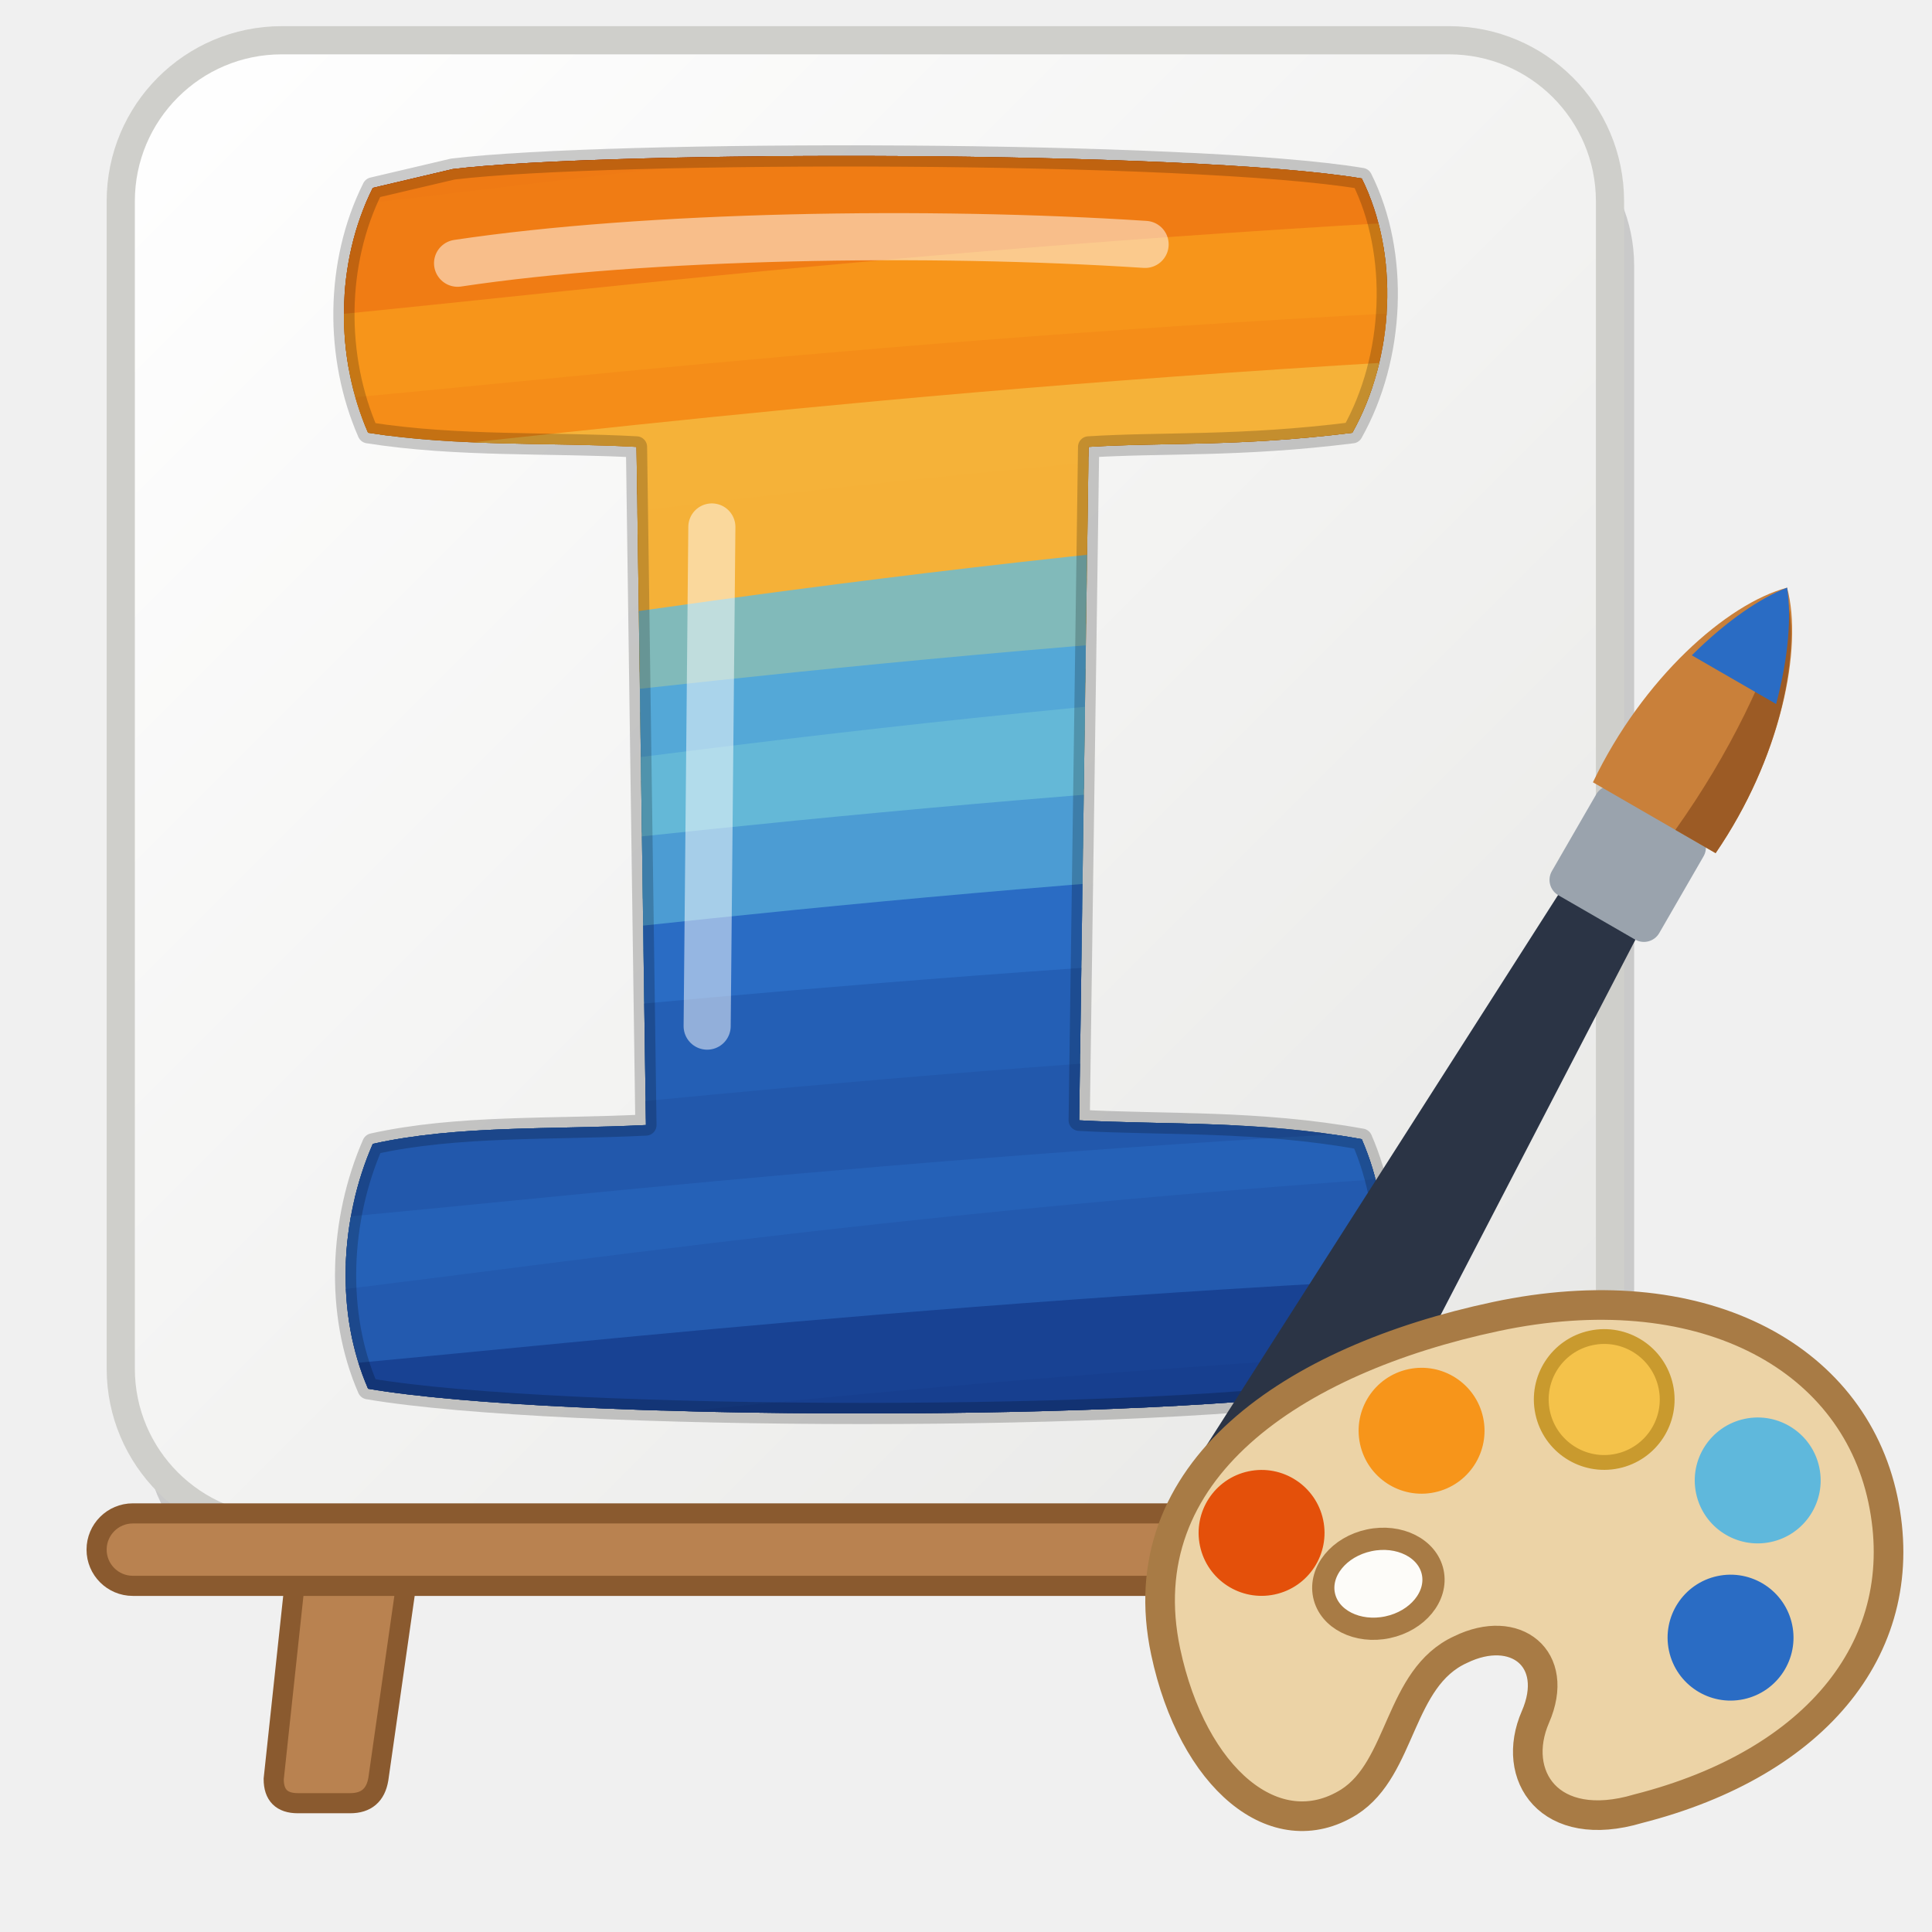
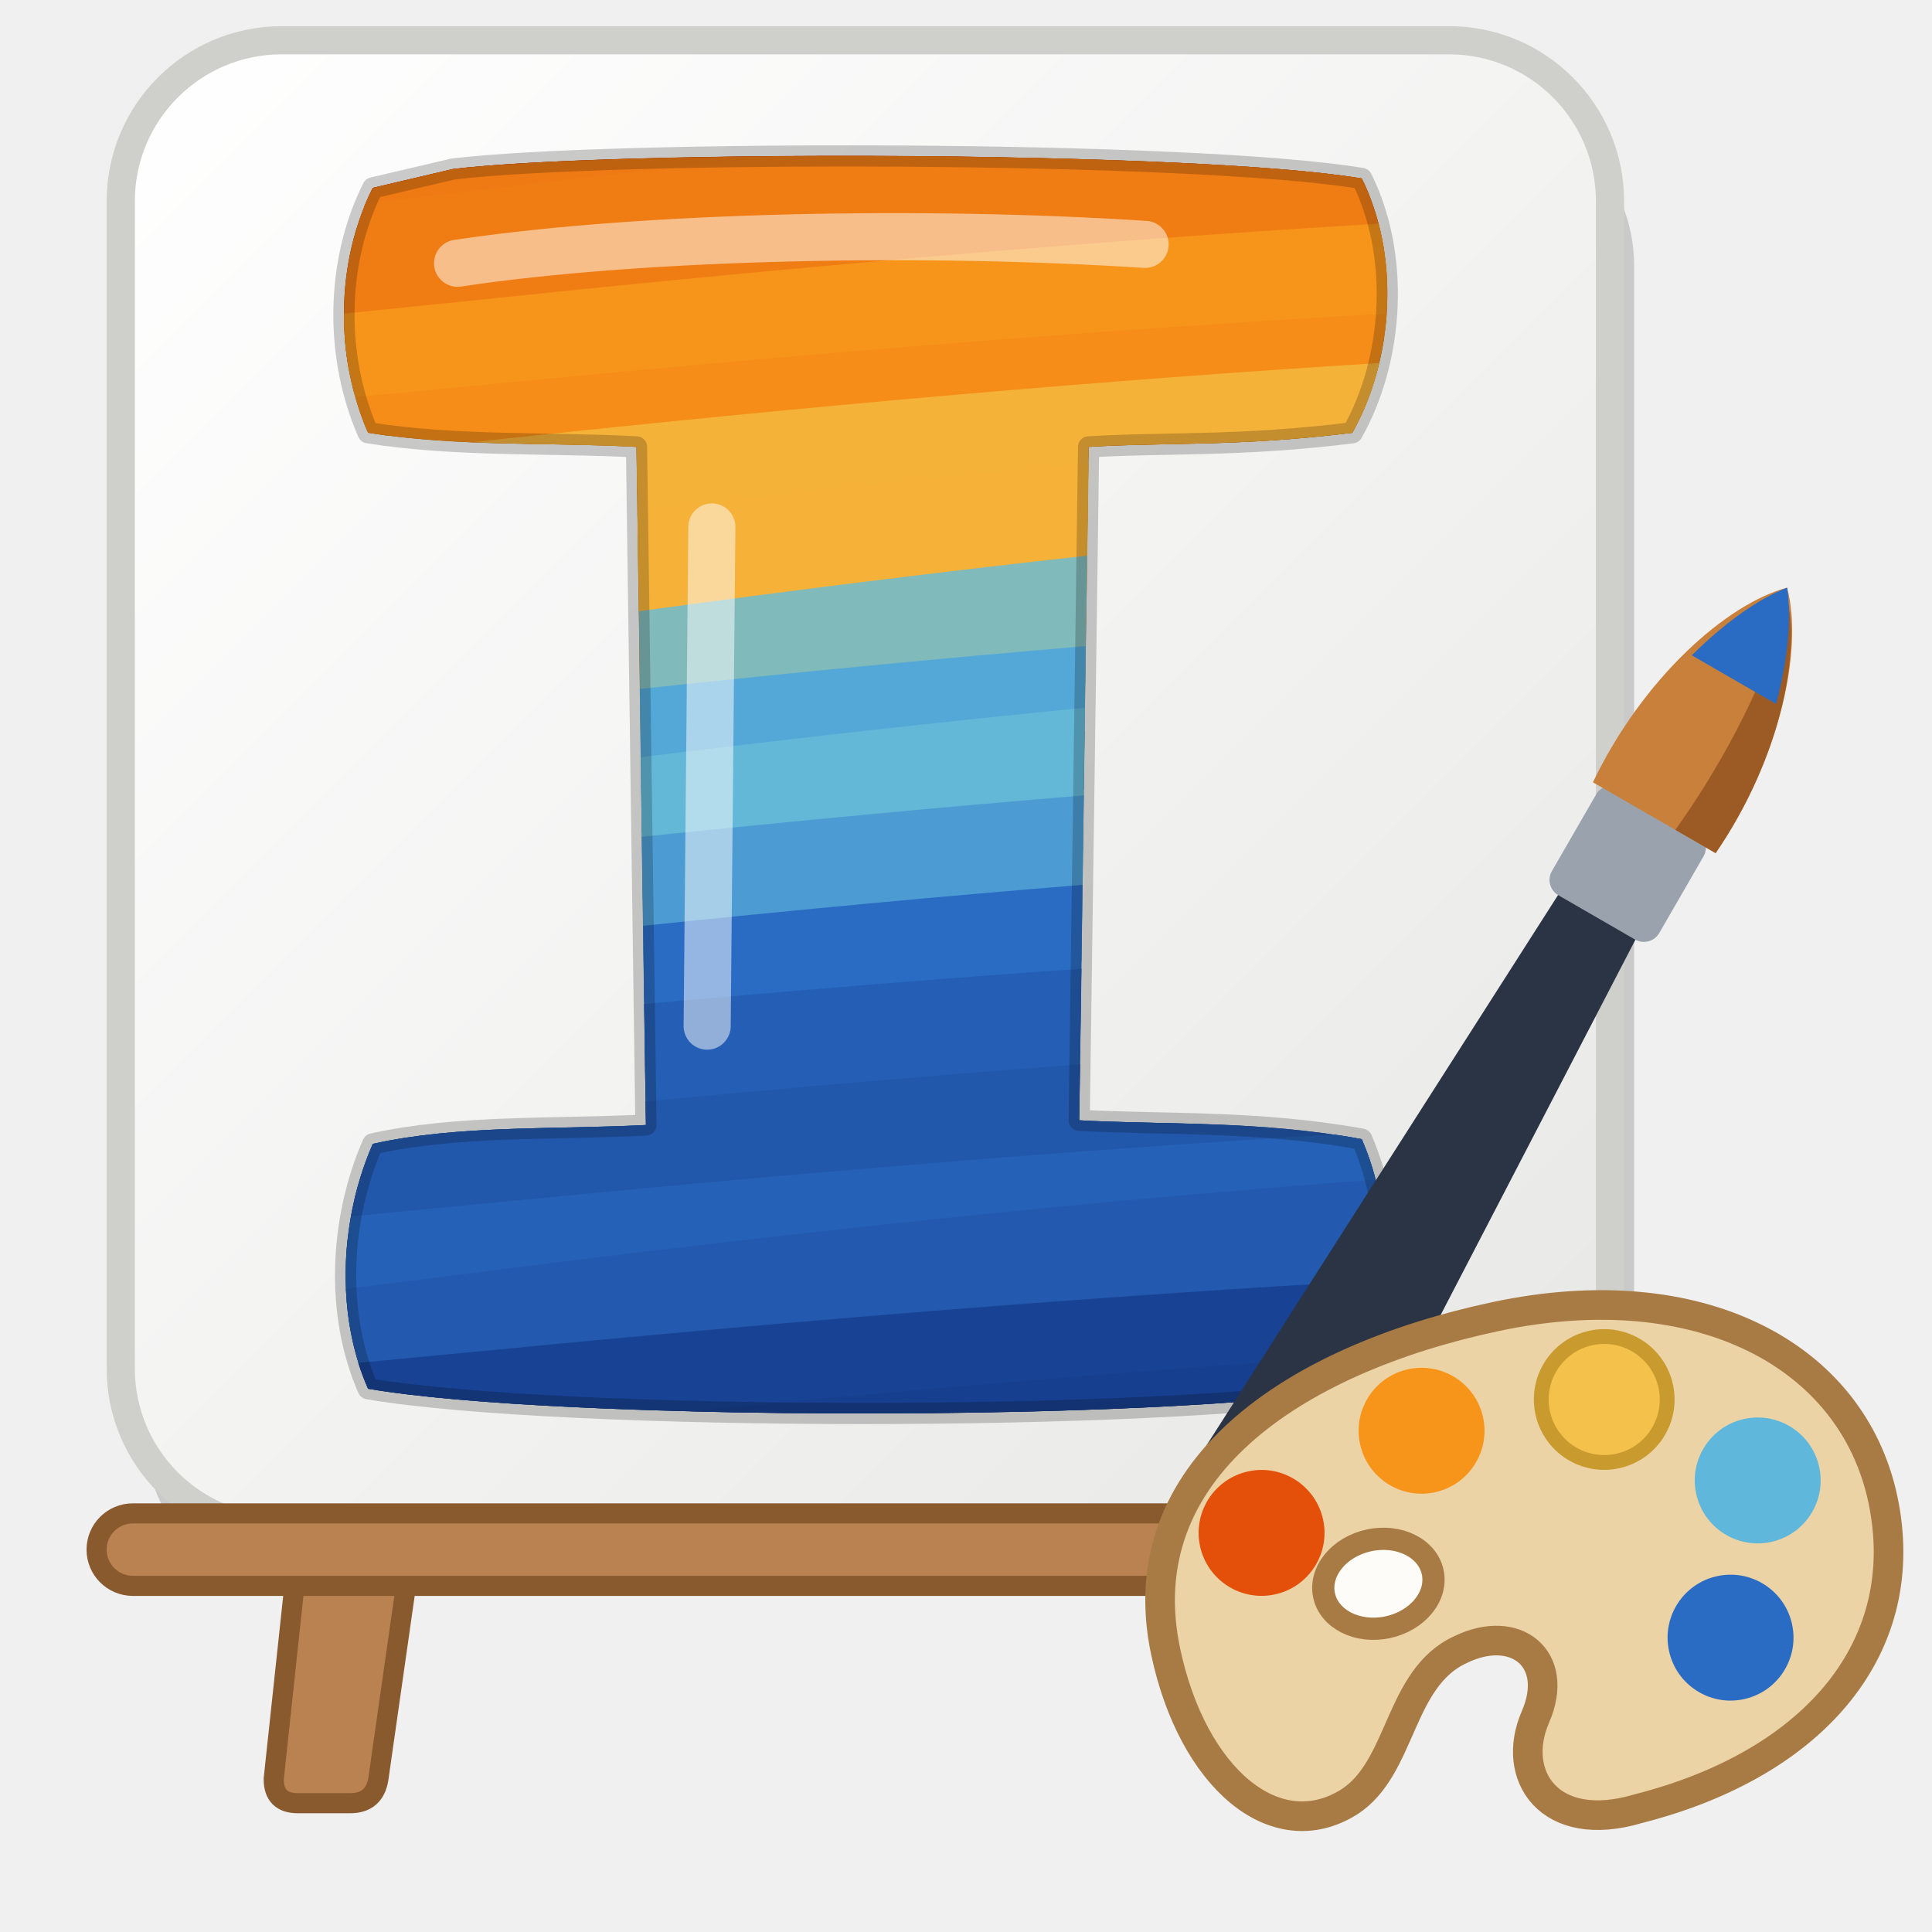
<svg xmlns="http://www.w3.org/2000/svg" viewBox="0 0 48 48" width="48" height="48">
  <defs>
    <linearGradient id="card" x1="3" y1="2" x2="41" y2="40" gradientUnits="userSpaceOnUse">
      <stop offset="0" stop-color="#fff" />
      <stop offset="1" stop-color="#e6e6e4" />
    </linearGradient>
    <linearGradient id="paint" x1="0" y1="7" x2="0" y2="33.4" gradientUnits="userSpaceOnUse">
      <stop offset="0" stop-color="#e4500a" />
      <stop offset=".22" stop-color="#f7951a" />
      <stop offset=".44" stop-color="#f4c24a" />
      <stop offset=".58" stop-color="#5fb8dc" />
      <stop offset=".8" stop-color="#2a6cc4" />
      <stop offset="1" stop-color="#173f8f" />
    </linearGradient>
-     <clipPath id="iclip">
-       <path d="M12.3 7C15.6 6.6 28 6.6 31.6 7.2c.8 1.6.7 3.8-.2 5.4-2.4.3-4 .2-5.6.3l-.2 14.3c1.8.1 3.8 0 6 .4.7 1.6.7 3.8-.1 5.3-4.1.7-16.9.7-21 0-.7-1.6-.6-3.6.1-5.2 1.8-.4 3.8-.3 5.8-.4L16.2 12.9c-1.8-.1-3.8 0-5.7-.3-.7-1.6-.7-3.6.1-5.2z" />
-     </clipPath>
  </defs>
  <rect x="3.6" y="2.6" width="37" height="37" rx="4" fill="#000" opacity=".16" />
  <rect x="3" y="1" width="37" height="37" rx="4" fill="url(#card)" stroke="#cfcfcb" stroke-width=".7" />
  <path d="M7.4 38.6h2.8l-.8 5.6q-.1.6-.7.6H7.4q-.6 0-.6-.6z" fill="#b98250" stroke="#8a5a2f" stroke-width=".5" />
  <rect x="2.4" y="37.6" width="38.2" height="1.8" rx=".9" fill="#b98250" stroke="#8a5a2f" stroke-width=".5" />
  <g transform="translate(21.43 19.41) scale(1.17) translate(-21 -20)">
    <path d="M12.3 7C15.6 6.6 28 6.6 31.6 7.2c.8 1.6.7 3.8-.2 5.4-2.4.3-4 .2-5.6.3l-.2 14.3c1.8.1 3.8 0 6 .4.7 1.6.7 3.8-.1 5.3-4.1.7-16.9.7-21 0-.7-1.6-.6-3.6.1-5.2 1.8-.4 3.8-.3 5.8-.4L16.2 12.9c-1.8-.1-3.8 0-5.7-.3-.7-1.6-.7-3.6.1-5.2z" fill="url(#paint)" />
-     <g clip-path="url(#iclip)">
-       <path d="M7 3c6 -0.59 14 -2.06 28 -2.95" transform="translate(0 .5)" fill="none" stroke="#000" stroke-opacity="0.18" stroke-width="3.14" stroke-linecap="round" />
-       <path d="M7 3c6 -0.59 14 -2.06 28 -2.95" fill="none" stroke="#e4500a" stroke-width="3.14" stroke-linecap="round" />
-       <path d="M7 4.76c6 -0.7 14 -2.44 28 -3.48" transform="translate(0 .5)" fill="none" stroke="#000" stroke-opacity="0.18" stroke-width="2.67" stroke-linecap="round" />
-       <path d="M7 4.76c6 -0.7 14 -2.44 28 -3.48" fill="none" stroke="#e4500a" stroke-width="2.67" stroke-linecap="round" />
-       <path d="M7 6.66c6 -0.4 14 -1.4 28 -2.01" transform="translate(0 .5)" fill="none" stroke="#000" stroke-opacity="0.18" stroke-width="2.83" stroke-linecap="round" />
-       <path d="M7 6.66c6 -0.4 14 -1.4 28 -2.01" fill="none" stroke="#e4500a" stroke-width="2.83" stroke-linecap="round" />
-       <path d="M7 8.35c6 -0.51 14 -1.78 28 -2.54" transform="translate(0 .5)" fill="none" stroke="#000" stroke-opacity="0.18" stroke-width="3.08" stroke-linecap="round" />
-       <path d="M7 8.35c6 -0.51 14 -1.78 28 -2.54" fill="none" stroke="#ef7a14" stroke-width="3.08" stroke-linecap="round" />
-       <path d="M7 9.84c6 -0.54 14 -1.9 28 -2.72" transform="translate(0 .5)" fill="none" stroke="#000" stroke-opacity="0.18" stroke-width="3.47" stroke-linecap="round" />
-       <path d="M7 9.84c6 -0.54 14 -1.9 28 -2.72" fill="none" stroke="#f07c14" stroke-width="3.47" stroke-linecap="round" />
-       <path d="M7 11.68c6 -0.47 14 -1.65 28 -2.36" transform="translate(0 .5)" fill="none" stroke="#000" stroke-opacity="0.18" stroke-width="2.66" stroke-linecap="round" />
-       <path d="M7 11.68c6 -0.47 14 -1.65 28 -2.36" fill="none" stroke="#f7951a" stroke-width="2.66" stroke-linecap="round" />
-       <path d="M7 13.44c6 -0.44 14 -1.54 28 -2.2" transform="translate(0 .5)" fill="none" stroke="#000" stroke-opacity="0.18" stroke-width="2.63" stroke-linecap="round" />
-       <path d="M7 13.44c6 -0.44 14 -1.54 28 -2.2" fill="none" stroke="#f58d18" stroke-width="2.63" stroke-linecap="round" />
-       <path d="M7 15.12c6 -0.49 14 -1.7 28 -2.43" transform="translate(0 .5)" fill="none" stroke="#000" stroke-opacity="0.18" stroke-width="3.48" stroke-linecap="round" />
-       <path d="M7 15.12c6 -0.49 14 -1.7 28 -2.43" fill="none" stroke="#f5b239" stroke-width="3.48" stroke-linecap="round" />
-       <path d="M7 17.07c6 -0.57 14 -1.98 28 -2.83" transform="translate(0 .5)" fill="none" stroke="#000" stroke-opacity="0.18" stroke-width="3.4" stroke-linecap="round" />
-       <path d="M7 17.07c6 -0.57 14 -1.98 28 -2.83" fill="none" stroke="#f5b138" stroke-width="3.4" stroke-linecap="round" />
-       <path d="M7 19.03c6 -0.66 14 -2.31 28 -3.3" transform="translate(0 .5)" fill="none" stroke="#000" stroke-opacity="0.18" stroke-width="2.7" stroke-linecap="round" />
-       <path d="M7 19.03c6 -0.66 14 -2.31 28 -3.3" fill="none" stroke="#81baba" stroke-width="2.7" stroke-linecap="round" />
-       <path d="M7 20.56c6 -0.51 14 -1.79 28 -2.56" transform="translate(0 .5)" fill="none" stroke="#000" stroke-opacity="0.18" stroke-width="3.04" stroke-linecap="round" />
-       <path d="M7 20.56c6 -0.51 14 -1.79 28 -2.56" fill="none" stroke="#54a8d7" stroke-width="3.04" stroke-linecap="round" />
-       <path d="M7 22.15c6 -0.59 14 -2.08 28 -2.97" transform="translate(0 .5)" fill="none" stroke="#000" stroke-opacity="0.18" stroke-width="2.99" stroke-linecap="round" />
-       <path d="M7 22.15c6 -0.59 14 -2.08 28 -2.97" fill="none" stroke="#64b8d7" stroke-width="2.99" stroke-linecap="round" />
-       <path d="M7 23.9c6 -0.5 14 -1.73 28 -2.48" transform="translate(0 .5)" fill="none" stroke="#000" stroke-opacity="0.18" stroke-width="3.5" stroke-linecap="round" />
-       <path d="M7 23.9c6 -0.5 14 -1.73 28 -2.48" fill="none" stroke="#4c9cd3" stroke-width="3.5" stroke-linecap="round" />
-       <path d="M7 25.85c6 -0.5 14 -1.75 28 -2.49" transform="translate(0 .5)" fill="none" stroke="#000" stroke-opacity="0.18" stroke-width="3.59" stroke-linecap="round" />
-       <path d="M7 25.85c6 -0.5 14 -1.75 28 -2.49" fill="none" stroke="#2a6cc4" stroke-width="3.59" stroke-linecap="round" />
-       <path d="M7 27.35c6 -0.43 14 -1.5 28 -2.14" transform="translate(0 .5)" fill="none" stroke="#000" stroke-opacity="0.18" stroke-width="3.56" stroke-linecap="round" />
-       <path d="M7 27.35c6 -0.43 14 -1.5 28 -2.14" fill="none" stroke="#245fb5" stroke-width="3.56" stroke-linecap="round" />
-       <path d="M7 29.09c6 -0.45 14 -1.58 28 -2.25" transform="translate(0 .5)" fill="none" stroke="#000" stroke-opacity="0.18" stroke-width="2.81" stroke-linecap="round" />
-       <path d="M7 29.09c6 -0.45 14 -1.58 28 -2.25" fill="none" stroke="#2258ac" stroke-width="2.81" stroke-linecap="round" />
-       <path d="M7 30.84c6 -0.44 14 -1.55 28 -2.22" transform="translate(0 .5)" fill="none" stroke="#000" stroke-opacity="0.18" stroke-width="2.66" stroke-linecap="round" />
-       <path d="M7 30.84c6 -0.44 14 -1.55 28 -2.22" fill="none" stroke="#2561b7" stroke-width="2.66" stroke-linecap="round" />
-       <path d="M7 32.83c6 -0.58 14 -2.02 28 -2.88" transform="translate(0 .5)" fill="none" stroke="#000" stroke-opacity="0.18" stroke-width="3.4" stroke-linecap="round" />
-       <path d="M7 32.83c6 -0.58 14 -2.02 28 -2.88" fill="none" stroke="#235aaf" stroke-width="3.4" stroke-linecap="round" />
-       <path d="M7 34.32c6 -0.44 14 -1.53 28 -2.19" transform="translate(0 .5)" fill="none" stroke="#000" stroke-opacity="0.18" stroke-width="3.37" stroke-linecap="round" />
-       <path d="M7 34.32c6 -0.44 14 -1.53 28 -2.19" fill="none" stroke="#184293" stroke-width="3.37" stroke-linecap="round" />
-       <path d="M7 35.75c6 -0.48 14 -1.7 28 -2.42" transform="translate(0 .5)" fill="none" stroke="#000" stroke-opacity="0.18" stroke-width="2.64" stroke-linecap="round" />
-       <path d="M7 35.75c6 -0.48 14 -1.7 28 -2.42" fill="none" stroke="#173f8f" stroke-width="2.64" stroke-linecap="round" />
-       <path d="M7 37.35c6 -0.55 14 -1.92 28 -2.74" transform="translate(0 .5)" fill="none" stroke="#000" stroke-opacity="0.18" stroke-width="3.58" stroke-linecap="round" />
-       <path d="M7 37.35c6 -0.55 14 -1.92 28 -2.74" fill="none" stroke="#173f8f" stroke-width="3.58" stroke-linecap="round" />
+     <g>
+       <path d="" fill="#000" fill-opacity="0.18" />
+       <path d="" fill="#e4500a" />
+       <path d="" fill="#000" fill-opacity="0.18" />
+       <path d="" fill="#e4500a" />
+       <path d="M12.3 7C14.93 6.68 23.37 6.62 28.5 6.91Q21.54 7.33 13.49 8.05Q11.65 8.21 10.24 8.33C10.33 8.01 10.45 7.7 10.6 7.4Z" fill="#000" fill-opacity="0.18" />
+       <path d="M12.3 7C14.18 6.77 18.99 6.67 23.46 6.74Q18.71 7.08 13.49 7.55Q11.76 7.7 10.41 7.81C10.47 7.67 10.53 7.53 10.6 7.4Z" fill="#e4500a" />
+       <path d="M12.3 7C15.6 6.6 28 6.6 31.6 7.2C31.73 7.46 31.84 7.75 31.92 8.04Q23.54 8.59 13.46 9.72Q11.47 9.95 9.99 10.1C9.98 9.17 10.18 8.23 10.6 7.4Z" fill="#000" fill-opacity="0.18" />
+       <path d="M12.3 7C15.6 6.6 28 6.6 31.6 7.2C31.66 7.31 31.71 7.43 31.76 7.55Q23.44 8.1 13.46 9.22Q11.48 9.45 10.01 9.6C10.06 8.84 10.26 8.08 10.6 7.4Z" fill="#ef7a14" />
+       <path d="M32.14 9.54Q23.74 10.13 13.59 11.35Q11.66 11.58 10.2 11.75C9.9 10.62 9.91 9.38 10.26 8.25Q11.54 8.1 13.17 7.91Q18.78 7.23 23.86 6.75C27.1 6.81 30.11 6.95 31.6 7.2C31.95 7.9 32.13 8.71 32.14 9.54Z" fill="#000" fill-opacity="0.18" />
+       <path d="M32.11 9.04Q23.72 9.63 13.59 10.85Q11.58 11.09 10.09 11.26C9.88 10.09 9.99 8.83 10.45 7.73Q11.66 7.59 13.17 7.41Q16.23 7.04 19.14 6.73C23.84 6.69 29.39 6.83 31.6 7.2C31.88 7.76 32.05 8.39 32.11 9.04Z" fill="#f07c14" />
+       <path d="M13.97 12.84C12.82 12.82 11.64 12.78 10.5 12.6C10.22 11.97 10.06 11.28 10 10.57Q11.39 10.43 13.22 10.24Q23.52 9.17 32.06 8.65C32.21 9.53 32.16 10.46 31.92 11.32Q23.76 11.82 13.97 12.84Z" fill="#000" fill-opacity="0.18" />
+       <path d="M10.89 12.66C10.76 12.64 10.63 12.62 10.5 12.6C10.16 11.82 9.98 10.95 9.99 10.07Q11.38 9.93 13.22 9.74Q23.46 8.67 31.96 8.16C32.18 9 32.2 9.93 32.03 10.82Q23.63 11.33 13.49 12.39Q12.06 12.54 10.89 12.66Z" fill="#f7951a" />
+       <path d="M16.22 14.41 16.2 12.9C14.4 12.8 12.4 12.9 10.5 12.6C10.46 12.51 10.42 12.42 10.39 12.33Q11.63 12.21 13.2 12.06Q23.52 11.05 32.08 10.57C31.97 11.29 31.74 11.99 31.4 12.6C29 12.9 27.4 12.8 25.8 12.9L25.79 13.62Q21.23 13.95 16.22 14.41Z" fill="#000" fill-opacity="0.18" />
+       <path d="M16.21 13.91 16.2 12.9C14.4 12.8 12.4 12.9 10.5 12.6C10.39 12.36 10.3 12.1 10.23 11.84Q11.53 11.72 13.2 11.56Q23.55 10.55 32.13 10.07C32.07 10.96 31.82 11.85 31.4 12.6C29 12.9 27.4 12.8 25.8 12.9L25.8 13.12Q21.23 13.45 16.21 13.91Z" fill="#f58d18" />
+       <path d="M16.25 16.43 16.2 12.94Q24.62 12.08 31.83 11.63C31.71 11.97 31.57 12.3 31.4 12.6C29 12.9 27.4 12.8 25.8 12.9L25.76 15.55Q21.22 15.92 16.25 16.43Z" fill="#000" fill-opacity="0.18" />
+       <path d="M16.24 15.93 16.2 12.9C15.09 12.84 13.91 12.85 12.72 12.8Q12.89 12.78 13.08 12.76Q23.39 11.65 31.97 11.12C31.85 11.64 31.66 12.15 31.4 12.6C29 12.9 27.4 12.8 25.8 12.9L25.77 15.05Q21.22 15.42 16.24 15.93Z" fill="#f5b239" />
+       <path d="M16.27 18.19 16.23 14.77Q21.22 14.18 25.79 13.75L25.74 17.17Q21.22 17.6 16.27 18.19Z" fill="#000" fill-opacity="0.18" />
+       <path d="M16.27 17.69 16.22 14.27Q21.22 13.68 25.8 13.25L25.75 16.67Q21.22 17.1 16.27 17.69Z" fill="#f5b138" />
+       <path d="M16.29 19.61 16.26 16.89Q21.22 16.21 25.76 15.71L25.72 18.43Q21.22 18.93 16.29 19.61Z" fill="#000" fill-opacity="0.18" />
+       <path d="M16.29 19.11 16.25 16.39Q21.22 15.71 25.77 15.21L25.73 17.93Q21.22 18.43 16.29 19.11Z" fill="#81baba" />
+       <path d="M16.32 21.59 16.28 18.54Q21.22 18.01 25.73 17.63L25.69 20.68Q21.22 21.07 16.32 21.59Z" fill="#000" fill-opacity="0.18" />
+       <path d="M16.31 21.09 16.27 18.04Q21.22 17.51 25.74 17.13L25.7 20.18Q21.22 20.57 16.31 21.09Z" fill="#54a8d7" />
+       <path d="M16.34 23 16.3 19.99Q21.22 19.38 25.72 18.94L25.67 21.95Q21.22 22.39 16.34 23Z" fill="#000" fill-opacity="0.18" />
+       <path d="M16.33 22.5 16.29 19.49Q21.22 18.88 25.72 18.44L25.68 21.45Q21.22 21.89 16.33 22.5Z" fill="#64b8d7" />
+       <path d="M16.37 25.19 16.32 21.68Q21.21 21.17 25.69 20.8L25.64 24.32Q21.21 24.69 16.37 25.19Z" fill="#000" fill-opacity="0.18" />
+       <path d="M16.36 24.69 16.31 21.18Q21.21 20.67 25.7 20.3L25.65 23.82Q21.21 24.19 16.36 24.69Z" fill="#4c9cd3" />
+       <path d="M25.66 22.7 25.61 26.3Q21.21 26.67 16.4 27.18L16.35 23.57Q21.21 23.06 25.66 22.7ZM14.74 27.35Q14.11 27.42 13.48 27.49Q11.85 27.67 10.55 27.81C10.57 27.77 10.58 27.74 10.6 27.7C11.9 27.41 13.3 27.38 14.74 27.35Z" fill="#000" fill-opacity="0.18" />
+       <path d="M16.39 26.68 16.34 23.07Q21.21 22.56 25.67 22.2L25.62 25.8Q21.21 26.17 16.39 26.68Z" fill="#2a6cc4" />
+       <path d="M10.11 29.38C10.2 28.79 10.37 28.23 10.6 27.7C12.4 27.3 14.4 27.4 16.4 27.3L16.37 25.22Q21.21 24.79 25.64 24.48L25.6 27.2C27.4 27.3 29.4 27.2 31.6 27.6C31.61 27.62 31.62 27.64 31.63 27.66Q23.36 28.13 13.45 29.07Q11.55 29.25 10.11 29.38Z" fill="#000" fill-opacity="0.18" />
+       <path d="M10.21 28.87C10.31 28.46 10.44 28.07 10.6 27.7C12.4 27.3 14.4 27.4 16.4 27.3L16.36 24.73Q21.21 24.29 25.65 23.98L25.6 27.2C26.69 27.26 27.84 27.25 29.08 27.32Q21.85 27.77 13.45 28.57Q11.61 28.74 10.21 28.87Z" fill="#245fb5" />
+       <path d="M16.28 27.31C16.32 27.3 16.36 27.3 16.4 27.3L16.4 27.29Q21.21 26.84 25.61 26.51L25.6 27.2C27.4 27.3 29.4 27.2 31.6 27.6C31.78 28 31.91 28.45 31.99 28.91Q23.58 29.39 13.46 30.4Q11.49 30.6 10.03 30.74C9.99 29.76 10.17 28.76 10.53 27.87Q11.71 27.75 13.18 27.61Q14.75 27.45 16.28 27.31Z" fill="#000" fill-opacity="0.18" />
+       <path d="M10.03 30.24C10.06 29.36 10.26 28.48 10.6 27.7C12.4 27.3 14.4 27.4 16.4 27.3L16.39 26.8Q21.21 26.34 25.62 26.01L25.6 27.2C27.4 27.3 29.4 27.2 31.6 27.6C31.71 27.86 31.81 28.13 31.88 28.41Q23.52 28.9 13.46 29.9Q11.49 30.1 10.03 30.24Z" fill="#2258ac" />
+       <path d="M10.31 32.39C10.04 31.55 9.97 30.64 10.06 29.74Q11.45 29.61 13.26 29.44Q23.35 28.44 31.74 27.96C32.03 28.77 32.15 29.7 32.1 30.6Q23.69 31.08 13.52 32.08Q11.7 32.26 10.31 32.39Z" fill="#000" fill-opacity="0.18" />
+       <path d="M10.18 31.9C9.98 31.04 9.98 30.12 10.14 29.24Q11.5 29.11 13.26 28.94Q22.92 27.99 31.01 27.5C31.2 27.53 31.4 27.56 31.6 27.6C31.93 28.35 32.1 29.23 32.11 30.1Q23.69 30.58 13.52 31.58Q11.62 31.77 10.18 31.9Z" fill="#2561b7" />
+       <path d="M20.58 33.42C16.5 33.41 12.48 33.24 10.5 32.9C10.28 32.39 10.13 31.84 10.07 31.27Q11.37 31.11 13.05 30.9Q23.4 29.58 32 28.95C32.21 30.1 32.13 31.35 31.74 32.38Q26.49 32.77 20.58 33.42Z" fill="#000" fill-opacity="0.18" />
+       <path d="M16.78 33.36C14.15 33.29 11.85 33.13 10.5 32.9C10.21 32.24 10.06 31.52 10.03 30.78Q11.35 30.62 13.05 30.4Q23.34 29.09 31.89 28.46C32.18 29.55 32.19 30.79 31.9 31.86Q24.92 32.38 16.78 33.36Z" fill="#235aaf" />
+       <path d="M32.05 31.09C31.97 31.75 31.78 32.37 31.5 32.9C27.4 33.6 14.6 33.6 10.5 32.9C10.49 32.88 10.48 32.85 10.47 32.83Q11.66 32.72 13.13 32.58Q23.47 31.57 32.05 31.09Z" fill="#000" fill-opacity="0.18" />
+       <path d="M32.1 30.59C32.05 31.42 31.86 32.23 31.5 32.9C27.4 33.6 14.6 33.6 10.5 32.9C10.42 32.72 10.35 32.54 10.29 32.35Q11.55 32.23 13.13 32.08Q23.5 31.07 32.1 30.59Z" fill="#184293" />
+       <path d="M31.6 32.7C31.57 32.77 31.53 32.84 31.5 32.9C29.65 33.22 26.01 33.39 22.21 33.42Q27.14 32.98 31.6 32.7Z" fill="#000" fill-opacity="0.18" />
+       <path d="M31.8 32.19C31.72 32.44 31.62 32.68 31.5 32.9C28.85 33.35 22.56 33.51 17.33 33.38Q25.11 32.61 31.8 32.19Z" fill="#173f8f" />
+       <path d="" fill="#000" fill-opacity="0.18" />
+       <path d="" fill="#173f8f" />
    </g>
    <path d="M12.3 7C15.6 6.6 28 6.6 31.6 7.2c.8 1.6.7 3.8-.2 5.4-2.4.3-4 .2-5.6.3l-.2 14.3c1.8.1 3.8 0 6 .4.7 1.6.7 3.8-.1 5.3-4.1.7-16.9.7-21 0-.7-1.6-.6-3.6.1-5.2 1.8-.4 3.8-.3 5.8-.4L16.2 12.9c-1.8-.1-3.8 0-5.7-.3-.7-1.6-.7-3.6.1-5.2z" fill="none" stroke="#00000033" stroke-width=".45" stroke-linejoin="round" />
    <path d="M12.4 9c4-.6 10-.7 14.6-.4M17.8 14.6l-.1 10.6" fill="none" stroke="#fff" stroke-opacity=".5" stroke-width="1" stroke-linecap="round" />
  </g>
  <g transform="translate(44.4 14.6) rotate(30) scale(1.1)">
    <path d="M-1 8.4h2l.7 15.6h-3.4z" fill="#2b3445" />
    <rect x="-1.4" y="5.8" width="2.8" height="2.8" rx=".4" fill="#9aa3ad" />
    <path d="M-1.6 6C-1.8 3.4-1 1 0 0 1 1 1.8 3.4 1.6 6z" fill="#c9803a" />
    <path d="M.2.3C1 1.2 1.8 3.4 1.6 6H.55C.75 3.9.6 1.9.2.3z" fill="#9c5b25" />
    <path d="M-1.1 2.4C-.8 1.3-.4.5 0 0 .4.5.8 1.3 1.1 2.4z" fill="#2a6cc4" />
  </g>
  <g transform="translate(37.6 39.2) rotate(-12) scale(.92)">
    <path d="M-9.6 0C-9.6-5-4.6-7 1-7S10.2-4 10.2 0 7 6.6 2 6.8C-.5 7-1.2 5.2-.2 3.8.8 2.4-.2 1.2-1.8 1.6-3.6 2-4 4.4-5.6 5-7.8 5.8-9.6 3.5-9.6 0z" fill="#ecd3a6" stroke="#a87b45" stroke-width=".8" />
    <ellipse cx="-3.6" cy="-.6" rx="1.5" ry="1.2" fill="#fdfcf9" stroke="#a87b45" stroke-width=".6" />
    <circle cx="-6.4" cy="-2.6" r="1.7" fill="#e4500a" />
    <circle cx="-1.6" cy="-4.4" r="1.7" fill="#f7951a" />
    <circle cx="3.4" cy="-4.2" r="1.7" fill="#f4c24a" stroke="#c99a2e" stroke-width=".4" />
    <circle cx="7" cy="-1.2" r="1.7" fill="#5fb8dc" />
    <circle cx="5.4" cy="2.8" r="1.7" fill="#2a6cc4" />
  </g>
</svg>
